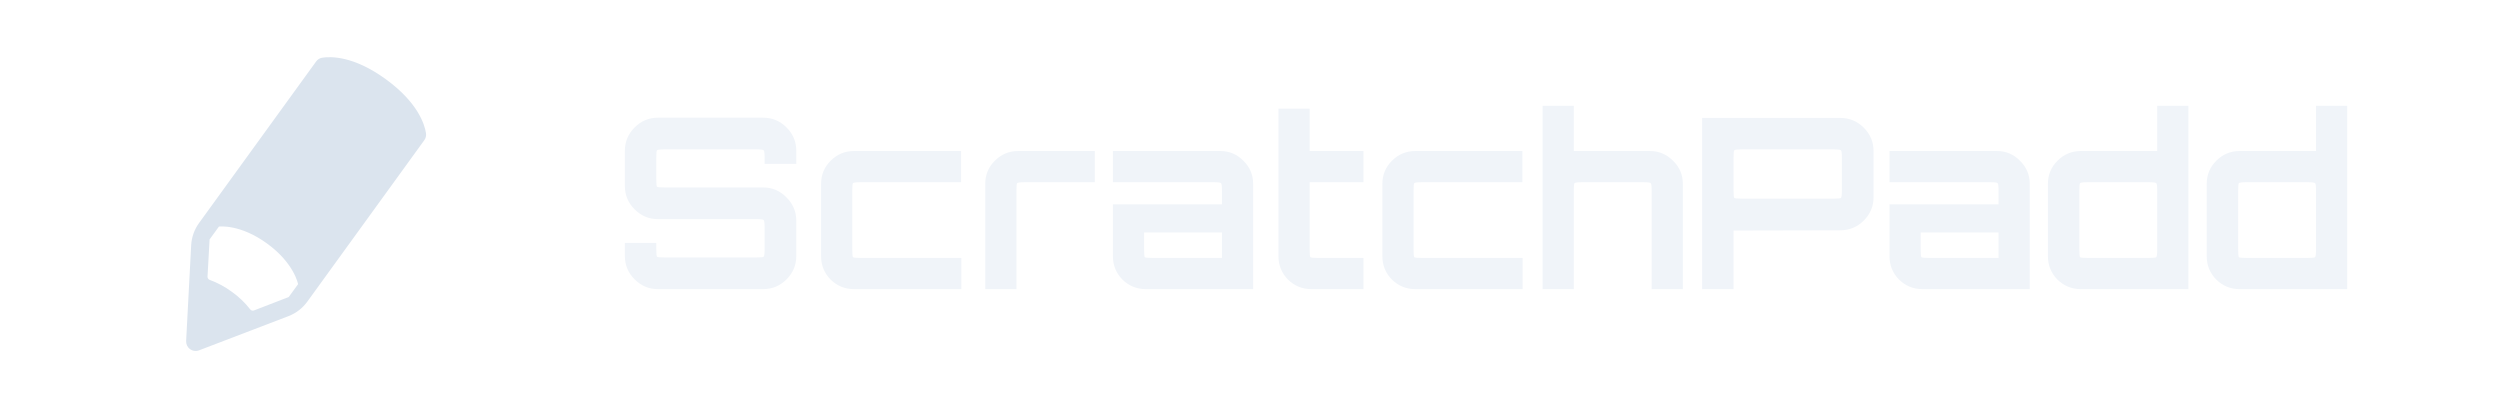
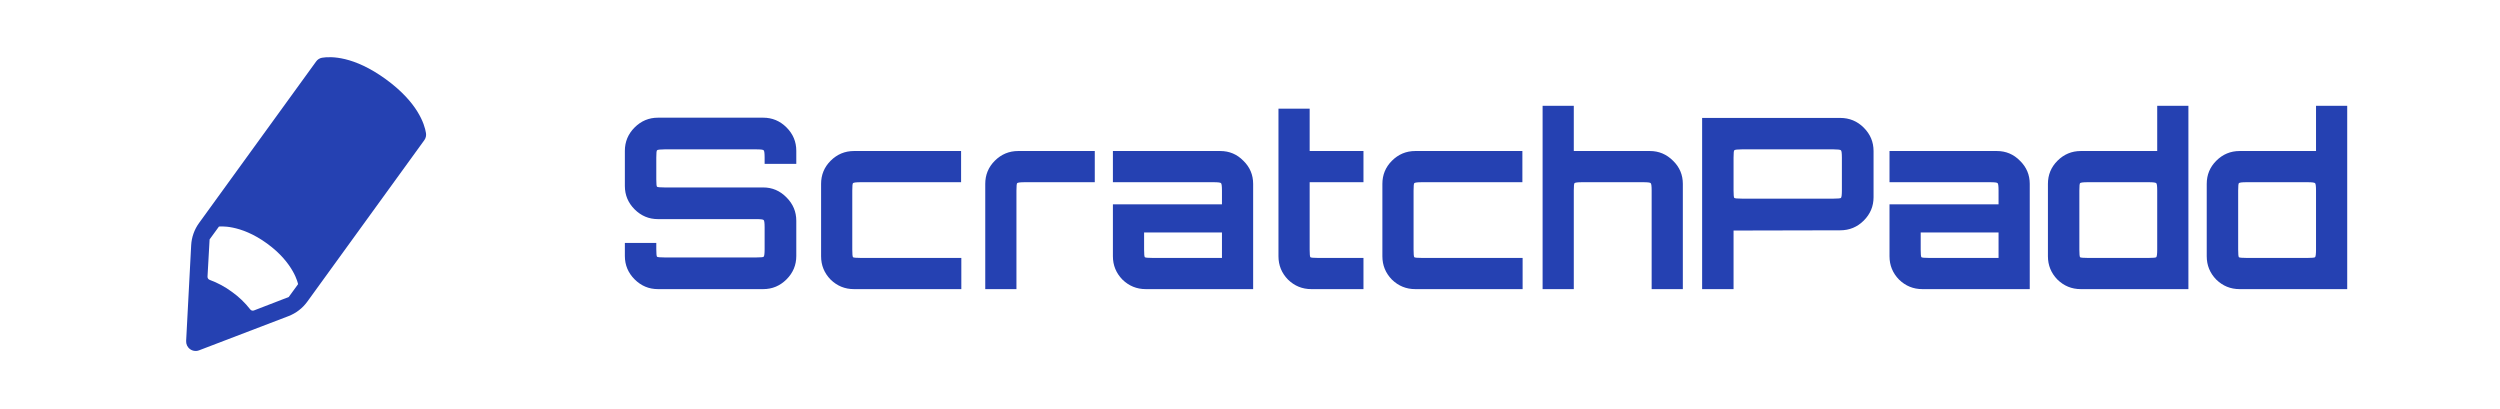
<svg xmlns="http://www.w3.org/2000/svg" width="147" height="24" viewBox="0 0 147 24" fill="none">
-   <path d="M22.69 4.661C20.796 3.282 19.448 3.312 18.936 3.395C18.866 3.407 18.799 3.433 18.739 3.471C18.679 3.51 18.627 3.559 18.586 3.618L13.966 9.992L11.703 13.115C11.426 13.497 11.266 13.951 11.241 14.422L10.945 20.046C10.94 20.139 10.958 20.232 10.998 20.317C11.039 20.401 11.099 20.474 11.175 20.529C11.25 20.584 11.338 20.619 11.431 20.631C11.524 20.644 11.618 20.633 11.705 20.599L16.961 18.589C17.404 18.419 17.789 18.124 18.067 17.74L19.911 15.195L24.947 8.246C24.991 8.186 25.023 8.117 25.04 8.045C25.057 7.972 25.059 7.897 25.047 7.823C24.963 7.297 24.56 6.021 22.69 4.661ZM16.977 17.465L14.934 18.254C14.895 18.269 14.853 18.271 14.813 18.26C14.773 18.249 14.738 18.225 14.713 18.192C14.406 17.798 14.044 17.451 13.638 17.162C13.237 16.865 12.796 16.628 12.328 16.456C12.289 16.442 12.256 16.416 12.233 16.381C12.21 16.346 12.2 16.305 12.202 16.264L12.324 14.078L12.873 13.323C12.873 13.323 14.102 13.154 15.706 14.321C17.308 15.487 17.527 16.709 17.527 16.709L16.977 17.465Z" fill="#DBE4EE" />
-   <path d="M38.688 17C38.156 17 37.699 16.809 37.316 16.426C36.933 16.043 36.742 15.586 36.742 15.054V14.284H38.59V14.648C38.59 14.909 38.604 15.059 38.632 15.096C38.669 15.124 38.819 15.138 39.08 15.138H44.47C44.731 15.138 44.876 15.124 44.904 15.096C44.941 15.059 44.96 14.909 44.96 14.648V13.374C44.96 13.113 44.941 12.968 44.904 12.94C44.876 12.903 44.731 12.884 44.47 12.884H38.688C38.156 12.884 37.699 12.693 37.316 12.31C36.933 11.927 36.742 11.47 36.742 10.938V8.866C36.742 8.334 36.933 7.877 37.316 7.494C37.699 7.111 38.156 6.92 38.688 6.92H44.876C45.408 6.92 45.865 7.111 46.248 7.494C46.631 7.877 46.822 8.334 46.822 8.866V9.636H44.96V9.272C44.96 9.011 44.941 8.866 44.904 8.838C44.876 8.801 44.731 8.782 44.47 8.782H39.08C38.819 8.782 38.669 8.801 38.632 8.838C38.604 8.866 38.59 9.011 38.59 9.272V10.546C38.59 10.807 38.604 10.952 38.632 10.98C38.669 11.008 38.819 11.022 39.08 11.022H44.876C45.408 11.022 45.865 11.218 46.248 11.61C46.631 11.993 46.822 12.45 46.822 12.982V15.054C46.822 15.586 46.631 16.043 46.248 16.426C45.865 16.809 45.408 17 44.876 17H38.688ZM50.212 17C49.68 17 49.223 16.813 48.84 16.44C48.467 16.057 48.28 15.6 48.28 15.068V10.812C48.28 10.28 48.467 9.827 48.84 9.454C49.223 9.071 49.68 8.88 50.212 8.88H56.512V10.714H50.604C50.343 10.714 50.194 10.733 50.156 10.77C50.128 10.798 50.114 10.943 50.114 11.204V14.676C50.114 14.937 50.128 15.087 50.156 15.124C50.194 15.152 50.343 15.166 50.604 15.166H56.526V17H50.212ZM57.933 17V10.812C57.933 10.28 58.12 9.827 58.493 9.454C58.876 9.071 59.333 8.88 59.865 8.88H64.373V10.714H60.257C59.996 10.714 59.846 10.733 59.809 10.77C59.781 10.798 59.767 10.943 59.767 11.204V17H57.933ZM67.371 17C66.839 17 66.382 16.813 65.999 16.44C65.626 16.057 65.439 15.6 65.439 15.068V12.016H71.851V11.204C71.851 10.943 71.832 10.798 71.795 10.77C71.767 10.733 71.622 10.714 71.361 10.714H65.439V8.88H71.753C72.285 8.88 72.738 9.071 73.111 9.454C73.494 9.827 73.685 10.28 73.685 10.812V17H67.371ZM67.763 15.166H71.851V13.668H67.273V14.676C67.273 14.937 67.287 15.087 67.315 15.124C67.352 15.152 67.502 15.166 67.763 15.166ZM77.106 17C76.574 17 76.116 16.813 75.734 16.44C75.36 16.057 75.174 15.6 75.174 15.068V6.388H77.008V8.88H80.172V10.714H77.008V14.676C77.008 14.937 77.022 15.087 77.05 15.124C77.087 15.152 77.236 15.166 77.498 15.166H80.172V17H77.106ZM83.216 17C82.684 17 82.227 16.813 81.844 16.44C81.471 16.057 81.284 15.6 81.284 15.068V10.812C81.284 10.28 81.471 9.827 81.844 9.454C82.227 9.071 82.684 8.88 83.216 8.88H89.516V10.714H83.608C83.347 10.714 83.198 10.733 83.16 10.77C83.132 10.798 83.118 10.943 83.118 11.204V14.676C83.118 14.937 83.132 15.087 83.16 15.124C83.198 15.152 83.347 15.166 83.608 15.166H89.53V17H83.216ZM90.705 17V6.22H92.539V8.88H97.019C97.542 8.88 97.995 9.071 98.377 9.454C98.76 9.827 98.951 10.28 98.951 10.812V17H97.117V11.204C97.117 10.943 97.099 10.798 97.061 10.77C97.033 10.733 96.889 10.714 96.627 10.714H93.029C92.768 10.714 92.619 10.733 92.581 10.77C92.553 10.798 92.539 10.943 92.539 11.204V17H90.705ZM100.085 17V6.934H108.205C108.746 6.934 109.208 7.125 109.591 7.508C109.973 7.891 110.165 8.348 110.165 8.88V11.596C110.165 12.128 109.973 12.585 109.591 12.968C109.208 13.351 108.746 13.542 108.205 13.542L101.933 13.556V17H100.085ZM102.423 11.68H107.813C108.065 11.68 108.209 11.666 108.247 11.638C108.284 11.601 108.303 11.456 108.303 11.204V9.272C108.303 9.011 108.284 8.866 108.247 8.838C108.209 8.801 108.065 8.782 107.813 8.782H102.423C102.161 8.782 102.012 8.801 101.975 8.838C101.947 8.866 101.933 9.011 101.933 9.272V11.204C101.933 11.456 101.947 11.601 101.975 11.638C102.012 11.666 102.161 11.68 102.423 11.68ZM113.035 17C112.503 17 112.046 16.813 111.663 16.44C111.29 16.057 111.103 15.6 111.103 15.068V12.016H117.515V11.204C117.515 10.943 117.496 10.798 117.459 10.77C117.431 10.733 117.286 10.714 117.025 10.714H111.103V8.88H117.417C117.949 8.88 118.402 9.071 118.775 9.454C119.158 9.827 119.349 10.28 119.349 10.812V17H113.035ZM113.427 15.166H117.515V13.668H112.937V14.676C112.937 14.937 112.951 15.087 112.979 15.124C113.016 15.152 113.166 15.166 113.427 15.166ZM122.35 17C121.818 17 121.36 16.813 120.978 16.44C120.604 16.057 120.418 15.6 120.418 15.068V10.812C120.418 10.28 120.604 9.827 120.978 9.454C121.36 9.071 121.818 8.88 122.35 8.88H126.844V6.22H128.678V17H122.35ZM122.756 15.166H126.354C126.606 15.166 126.75 15.152 126.788 15.124C126.825 15.087 126.844 14.937 126.844 14.676V11.204C126.844 10.943 126.825 10.798 126.788 10.77C126.75 10.733 126.606 10.714 126.354 10.714H122.756C122.494 10.714 122.345 10.733 122.308 10.77C122.28 10.798 122.266 10.943 122.266 11.204V14.676C122.266 14.937 122.28 15.087 122.308 15.124C122.345 15.152 122.494 15.166 122.756 15.166ZM131.688 17C131.156 17 130.698 16.813 130.316 16.44C129.942 16.057 129.756 15.6 129.756 15.068V10.812C129.756 10.28 129.942 9.827 130.316 9.454C130.698 9.071 131.156 8.88 131.688 8.88H136.182V6.22H138.016V17H131.688ZM132.094 15.166H135.692C135.944 15.166 136.088 15.152 136.126 15.124C136.163 15.087 136.182 14.937 136.182 14.676V11.204C136.182 10.943 136.163 10.798 136.126 10.77C136.088 10.733 135.944 10.714 135.692 10.714H132.094C131.832 10.714 131.683 10.733 131.646 10.77C131.618 10.798 131.604 10.943 131.604 11.204V14.676C131.604 14.937 131.618 15.087 131.646 15.124C131.683 15.152 131.832 15.166 132.094 15.166Z" fill="#F0F4F9" />
+   <path d="M22.69 4.661C20.796 3.282 19.448 3.312 18.936 3.395C18.866 3.407 18.799 3.433 18.739 3.471C18.679 3.51 18.627 3.559 18.586 3.618L13.966 9.992L11.703 13.115C11.426 13.497 11.266 13.951 11.241 14.422L10.945 20.046C10.94 20.139 10.958 20.232 10.998 20.317C11.039 20.401 11.099 20.474 11.175 20.529C11.25 20.584 11.338 20.619 11.431 20.631C11.524 20.644 11.618 20.633 11.705 20.599L16.961 18.589C17.404 18.419 17.789 18.124 18.067 17.74L19.911 15.195L24.947 8.246C24.991 8.186 25.023 8.117 25.04 8.045C25.057 7.972 25.059 7.897 25.047 7.823C24.963 7.297 24.56 6.021 22.69 4.661ZM16.977 17.465L14.934 18.254C14.895 18.269 14.853 18.271 14.813 18.26C14.773 18.249 14.738 18.225 14.713 18.192C14.406 17.798 14.044 17.451 13.638 17.162C13.237 16.865 12.796 16.628 12.328 16.456C12.289 16.442 12.256 16.416 12.233 16.381C12.21 16.346 12.2 16.305 12.202 16.264L12.324 14.078L12.873 13.323C12.873 13.323 14.102 13.154 15.706 14.321C17.308 15.487 17.527 16.709 17.527 16.709L16.977 17.465Z" fill="#2541B2" />
+   <path d="M38.688 17C38.156 17 37.699 16.809 37.316 16.426C36.933 16.043 36.742 15.586 36.742 15.054V14.284H38.59V14.648C38.59 14.909 38.604 15.059 38.632 15.096C38.669 15.124 38.819 15.138 39.08 15.138H44.47C44.731 15.138 44.876 15.124 44.904 15.096C44.941 15.059 44.96 14.909 44.96 14.648V13.374C44.96 13.113 44.941 12.968 44.904 12.94C44.876 12.903 44.731 12.884 44.47 12.884H38.688C38.156 12.884 37.699 12.693 37.316 12.31C36.933 11.927 36.742 11.47 36.742 10.938V8.866C36.742 8.334 36.933 7.877 37.316 7.494C37.699 7.111 38.156 6.92 38.688 6.92H44.876C45.408 6.92 45.865 7.111 46.248 7.494C46.631 7.877 46.822 8.334 46.822 8.866V9.636H44.96V9.272C44.96 9.011 44.941 8.866 44.904 8.838C44.876 8.801 44.731 8.782 44.47 8.782H39.08C38.819 8.782 38.669 8.801 38.632 8.838C38.604 8.866 38.59 9.011 38.59 9.272V10.546C38.59 10.807 38.604 10.952 38.632 10.98C38.669 11.008 38.819 11.022 39.08 11.022H44.876C45.408 11.022 45.865 11.218 46.248 11.61C46.631 11.993 46.822 12.45 46.822 12.982V15.054C46.822 15.586 46.631 16.043 46.248 16.426C45.865 16.809 45.408 17 44.876 17H38.688ZM50.212 17C49.68 17 49.223 16.813 48.84 16.44C48.467 16.057 48.28 15.6 48.28 15.068V10.812C48.28 10.28 48.467 9.827 48.84 9.454C49.223 9.071 49.68 8.88 50.212 8.88H56.512V10.714H50.604C50.343 10.714 50.194 10.733 50.156 10.77C50.128 10.798 50.114 10.943 50.114 11.204V14.676C50.114 14.937 50.128 15.087 50.156 15.124C50.194 15.152 50.343 15.166 50.604 15.166H56.526V17H50.212ZM57.933 17V10.812C57.933 10.28 58.12 9.827 58.493 9.454C58.876 9.071 59.333 8.88 59.865 8.88H64.373V10.714H60.257C59.996 10.714 59.846 10.733 59.809 10.77C59.781 10.798 59.767 10.943 59.767 11.204V17H57.933ZM67.371 17C66.839 17 66.382 16.813 65.999 16.44C65.626 16.057 65.439 15.6 65.439 15.068V12.016H71.851V11.204C71.851 10.943 71.832 10.798 71.795 10.77C71.767 10.733 71.622 10.714 71.361 10.714H65.439V8.88H71.753C72.285 8.88 72.738 9.071 73.111 9.454C73.494 9.827 73.685 10.28 73.685 10.812V17H67.371ZM67.763 15.166H71.851V13.668H67.273V14.676C67.273 14.937 67.287 15.087 67.315 15.124C67.352 15.152 67.502 15.166 67.763 15.166ZM77.106 17C76.574 17 76.116 16.813 75.734 16.44C75.36 16.057 75.174 15.6 75.174 15.068V6.388H77.008V8.88H80.172V10.714H77.008V14.676C77.008 14.937 77.022 15.087 77.05 15.124C77.087 15.152 77.236 15.166 77.498 15.166H80.172V17H77.106ZM83.216 17C82.684 17 82.227 16.813 81.844 16.44C81.471 16.057 81.284 15.6 81.284 15.068V10.812C81.284 10.28 81.471 9.827 81.844 9.454C82.227 9.071 82.684 8.88 83.216 8.88H89.516V10.714H83.608C83.347 10.714 83.198 10.733 83.16 10.77C83.132 10.798 83.118 10.943 83.118 11.204V14.676C83.118 14.937 83.132 15.087 83.16 15.124C83.198 15.152 83.347 15.166 83.608 15.166H89.53V17H83.216ZM90.705 17V6.22H92.539V8.88H97.019C97.542 8.88 97.995 9.071 98.377 9.454C98.76 9.827 98.951 10.28 98.951 10.812V17H97.117V11.204C97.117 10.943 97.099 10.798 97.061 10.77C97.033 10.733 96.889 10.714 96.627 10.714H93.029C92.768 10.714 92.619 10.733 92.581 10.77C92.553 10.798 92.539 10.943 92.539 11.204V17H90.705ZM100.085 17V6.934H108.205C108.746 6.934 109.208 7.125 109.591 7.508C109.973 7.891 110.165 8.348 110.165 8.88V11.596C110.165 12.128 109.973 12.585 109.591 12.968C109.208 13.351 108.746 13.542 108.205 13.542L101.933 13.556V17H100.085ZM102.423 11.68H107.813C108.065 11.68 108.209 11.666 108.247 11.638C108.284 11.601 108.303 11.456 108.303 11.204V9.272C108.303 9.011 108.284 8.866 108.247 8.838C108.209 8.801 108.065 8.782 107.813 8.782H102.423C102.161 8.782 102.012 8.801 101.975 8.838C101.947 8.866 101.933 9.011 101.933 9.272V11.204C101.933 11.456 101.947 11.601 101.975 11.638C102.012 11.666 102.161 11.68 102.423 11.68ZM113.035 17C112.503 17 112.046 16.813 111.663 16.44C111.29 16.057 111.103 15.6 111.103 15.068V12.016H117.515V11.204C117.515 10.943 117.496 10.798 117.459 10.77C117.431 10.733 117.286 10.714 117.025 10.714H111.103V8.88H117.417C117.949 8.88 118.402 9.071 118.775 9.454C119.158 9.827 119.349 10.28 119.349 10.812V17H113.035ZM113.427 15.166H117.515V13.668H112.937V14.676C112.937 14.937 112.951 15.087 112.979 15.124C113.016 15.152 113.166 15.166 113.427 15.166ZM122.35 17C121.818 17 121.36 16.813 120.978 16.44C120.604 16.057 120.418 15.6 120.418 15.068V10.812C120.418 10.28 120.604 9.827 120.978 9.454C121.36 9.071 121.818 8.88 122.35 8.88H126.844V6.22H128.678V17H122.35ZM122.756 15.166H126.354C126.606 15.166 126.75 15.152 126.788 15.124C126.825 15.087 126.844 14.937 126.844 14.676V11.204C126.844 10.943 126.825 10.798 126.788 10.77C126.75 10.733 126.606 10.714 126.354 10.714H122.756C122.494 10.714 122.345 10.733 122.308 10.77C122.28 10.798 122.266 10.943 122.266 11.204V14.676C122.266 14.937 122.28 15.087 122.308 15.124C122.345 15.152 122.494 15.166 122.756 15.166ZM131.688 17C131.156 17 130.698 16.813 130.316 16.44C129.942 16.057 129.756 15.6 129.756 15.068V10.812C129.756 10.28 129.942 9.827 130.316 9.454C130.698 9.071 131.156 8.88 131.688 8.88H136.182V6.22H138.016V17H131.688ZM132.094 15.166H135.692C135.944 15.166 136.088 15.152 136.126 15.124C136.163 15.087 136.182 14.937 136.182 14.676V11.204C136.182 10.943 136.163 10.798 136.126 10.77C136.088 10.733 135.944 10.714 135.692 10.714H132.094C131.832 10.714 131.683 10.733 131.646 10.77C131.618 10.798 131.604 10.943 131.604 11.204V14.676C131.604 14.937 131.618 15.087 131.646 15.124C131.683 15.152 131.832 15.166 132.094 15.166Z" fill="#2541B2" />
</svg>
